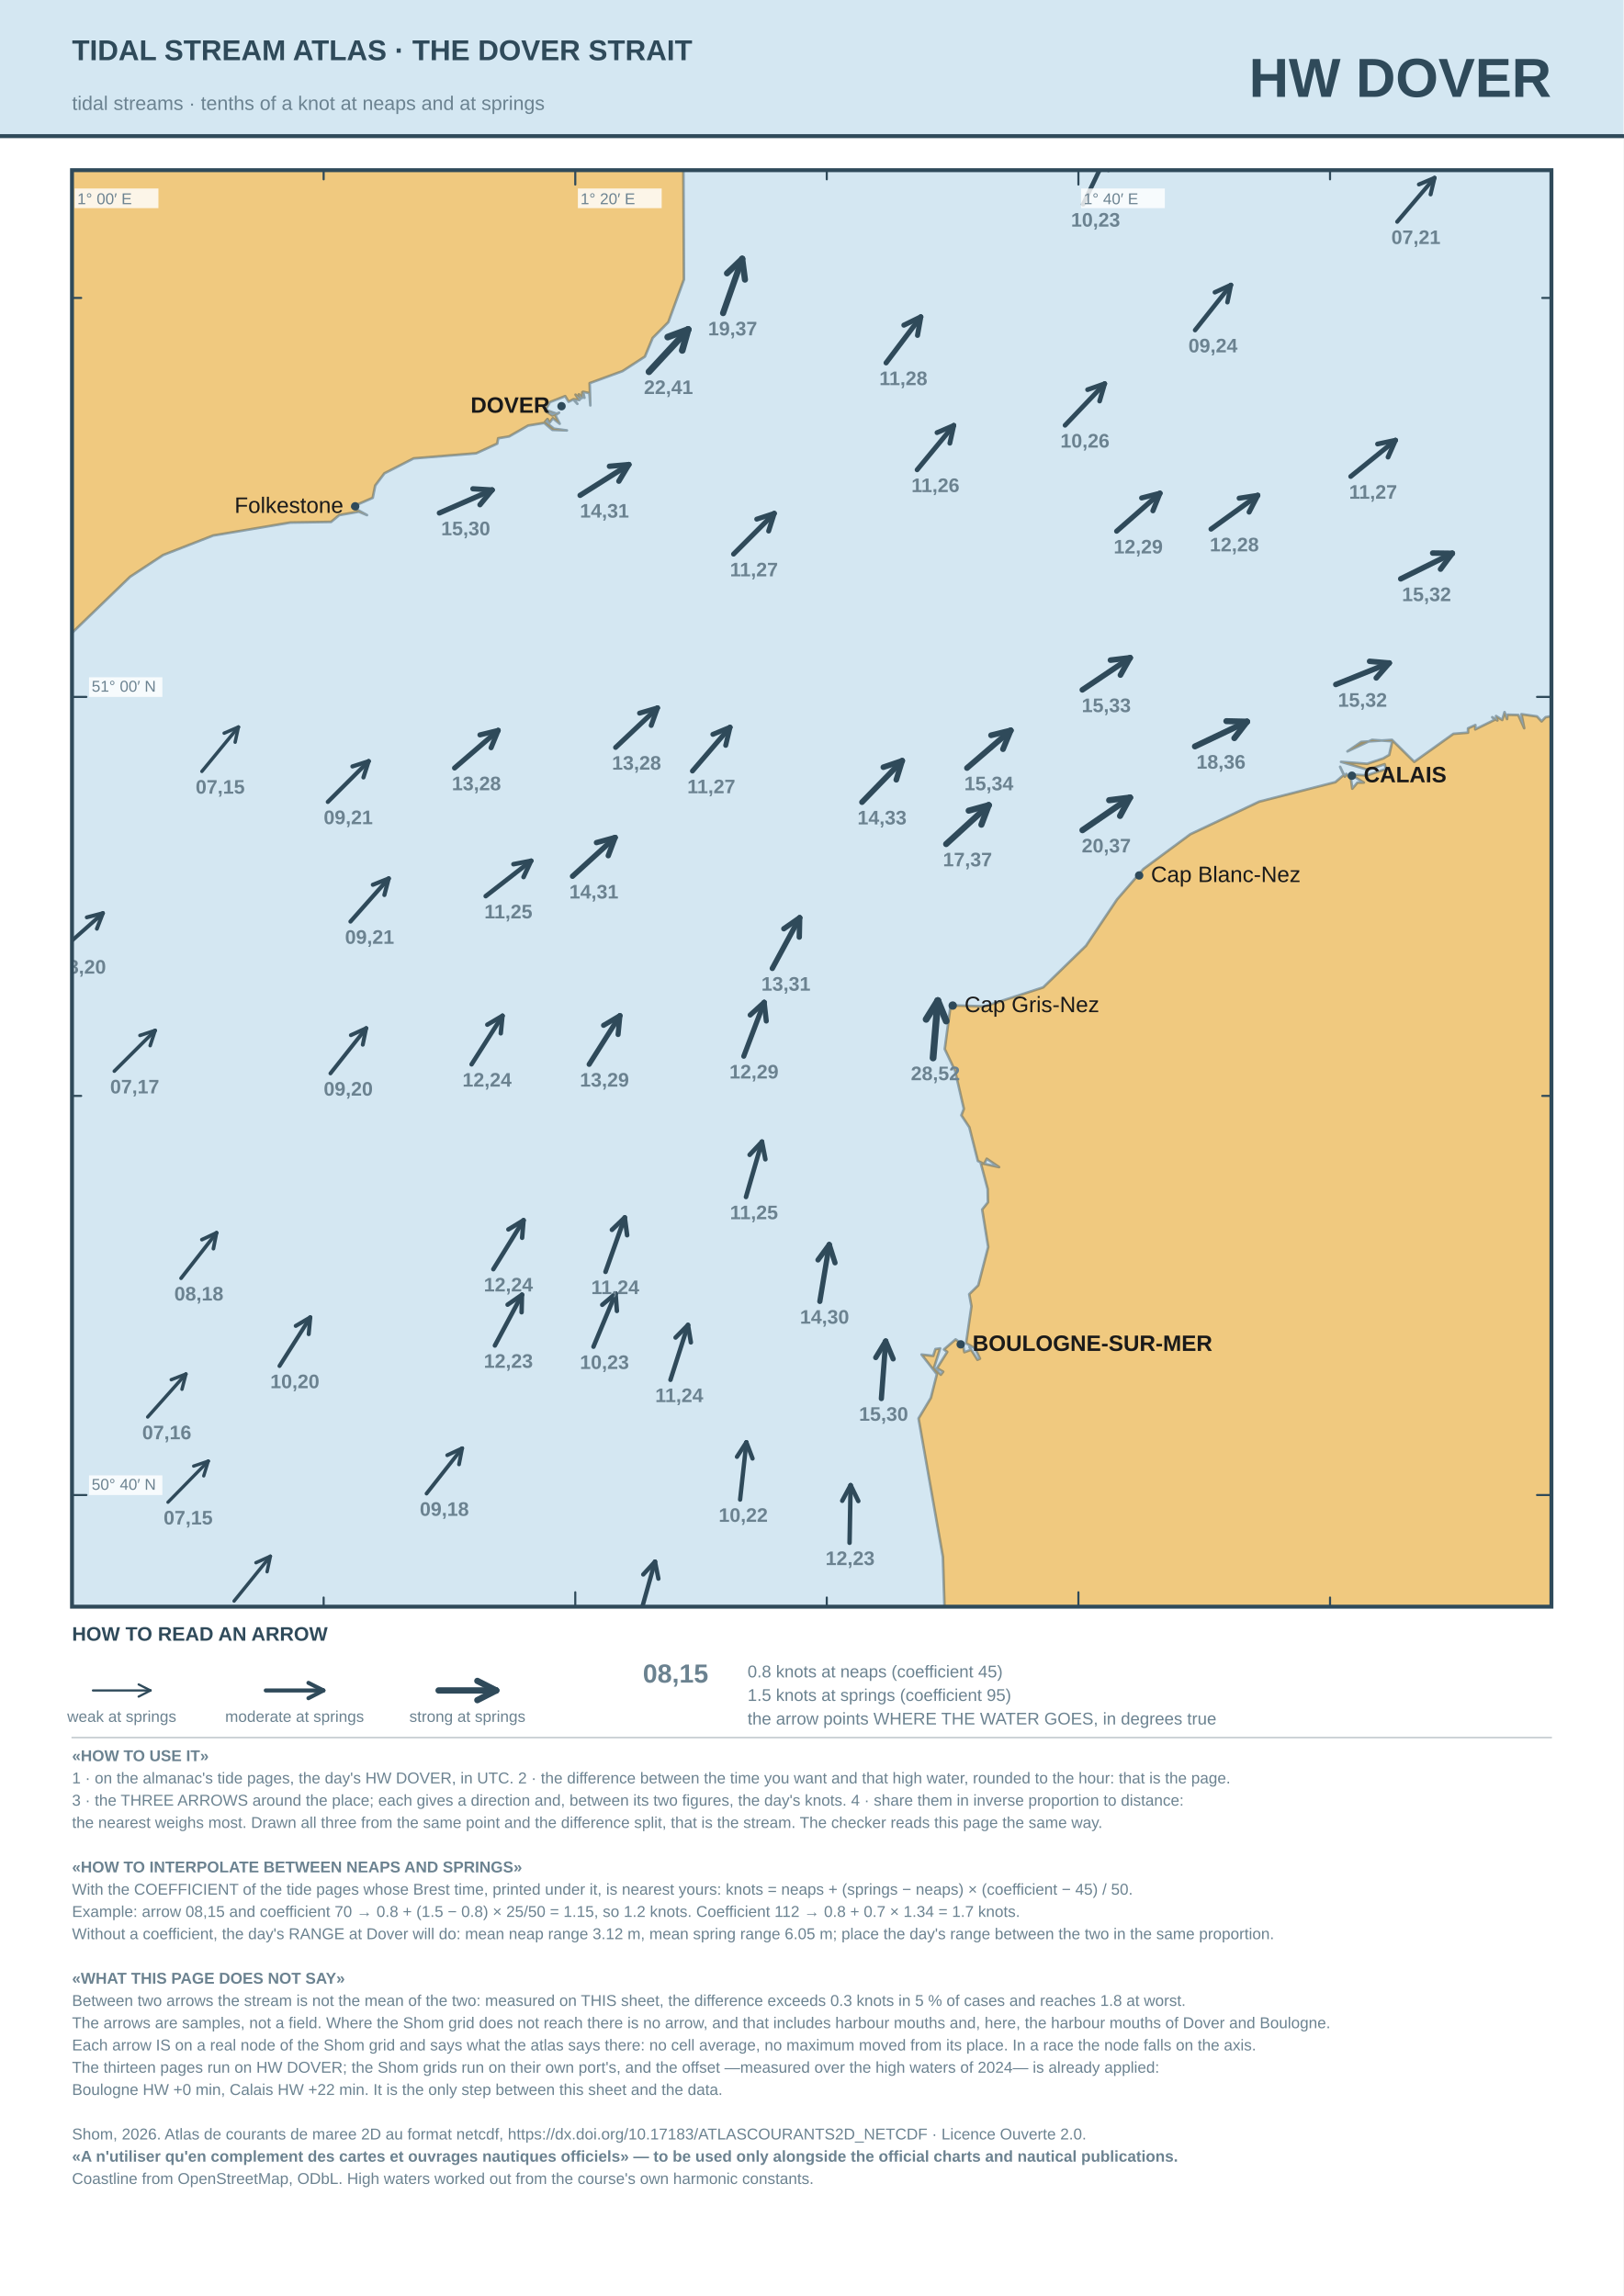
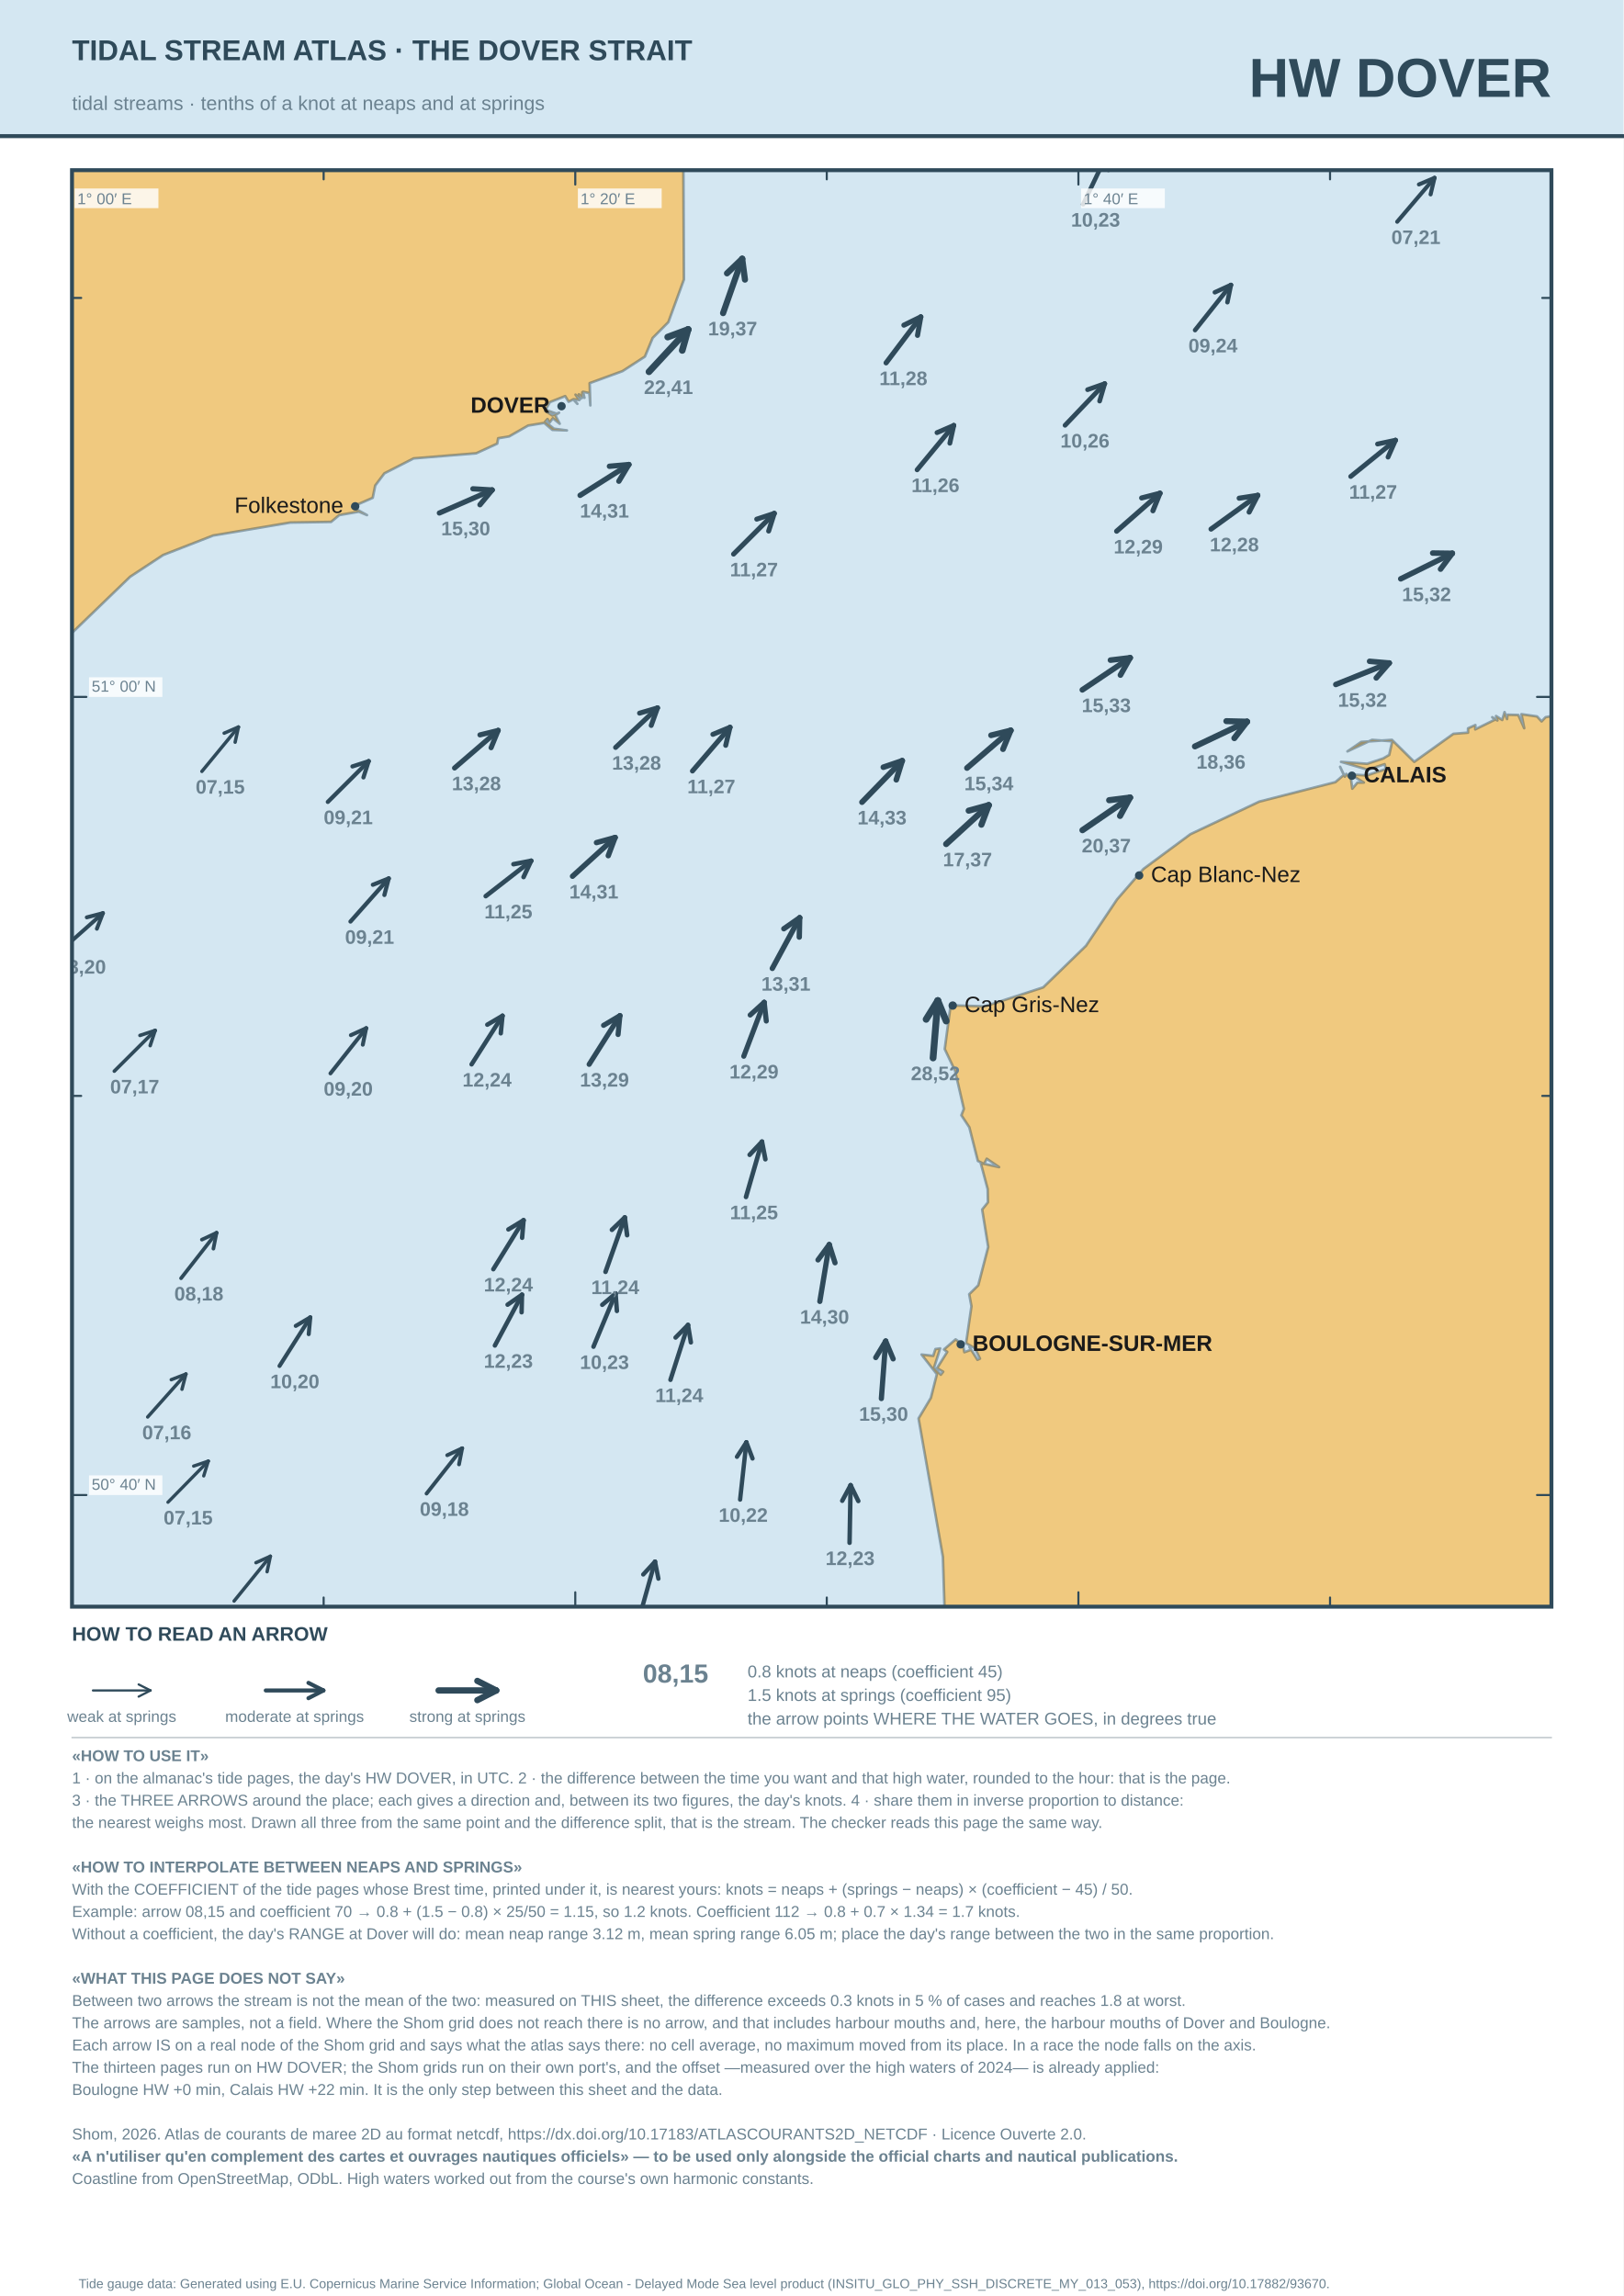
<svg xmlns="http://www.w3.org/2000/svg" width="1240" height="1754" viewBox="0 0 1240 1754">
  <rect x="0.0" y="0.0" width="1240.0" height="1754.0" fill="#FFFFFF" />
  <rect x="0.0" y="0.0" width="1240.0" height="104.0" fill="#D4E7F2" />
  <line x1="0.0" y1="104.0" x2="1240.0" y2="104.0" stroke="#2F4A5A" stroke-width="3.0" stroke-linecap="round" />
  <text x="55.0" y="46.0" font-family="Arial" font-size="22" fill="#2F4A5A" font-weight="bold">TIDAL STREAM ATLAS · THE DOVER STRAIT</text>
  <text x="55.0" y="84.0" font-family="Arial" font-size="15" fill="#6B8290">tidal streams · tenths of a knot at neaps and at springs</text>
  <text x="1185.0" y="74.0" font-family="Arial" font-size="42" fill="#2F4A5A" font-weight="bold" text-anchor="end">HW DOVER</text>
  <g transform="translate(0.0,75.0)">
    <clipPath id="marco">
      <rect x="55.0" y="55.0" width="1130.0" height="1097.4" />
    </clipPath>
    <g clip-path="url(#marco)">
      <rect x="55.0" y="55.0" width="1130.0" height="1097.4" fill="#D4E7F2" />
      <polygon points="522.0,55.0 522.4,138.5 510.5,171.1 498.5,183.2 492.6,197.4 475.5,208.5 450.4,217.7 450.9,234.7 450.2,225.3 445.3,224.3 446.4,228.9 444.8,224.6 444.7,228.9 442.2,226.2 443.5,229.6 439.6,226.5 442.5,230.6 438.0,230.0 441.0,233.5 437.9,230.1 434.3,231.9 431.7,227.6 420.0,232.2 416.7,238.1 424.7,240.9 416.3,238.8 421.9,242.4 427.0,240.3 424.1,242.2 427.5,248.7 422.3,244.5 419.7,247.9 418.2,245.1 416.4,247.1 423.1,252.5 433.0,253.8 421.9,253.4 415.7,248.1 403.4,250.1 388.9,258.4 380.5,259.8 379.8,263.9 363.7,271.3 315.9,275.2 293.6,286.6 286.6,295.9 284.7,305.3 268.9,312.2 280.3,318.5 274.1,315.9 259.1,318.5 252.9,323.7 221.7,324.2 162.8,334.1 124.6,349.0 99.4,365.6 55.0,408.5 55.0,55.0" fill="#F0C97F" />
      <polygon points="721.4,1152.4 720.2,1114.4 701.6,1008.6 711.0,992.9 715.6,974.8 703.9,959.8 712.8,960.8 714.5,955.6 718.1,955.1 713.4,969.9 718.6,975.2 720.4,972.9 715.7,970.2 723.5,957.8 721.0,955.9 729.9,948.2 735.5,952.2 736.6,958.0 741.6,956.2 740.5,954.1 746.6,963.8 748.5,962.9 744.8,955.1 737.9,951.1 742.0,922.9 740.3,913.7 747.2,906.9 754.8,877.6 750.2,849.0 754.6,843.5 754.4,833.4 749.1,813.5 763.1,816.6 753.7,810.2 751.7,814.2 746.9,811.9 740.4,786.2 734.3,777.0 736.2,772.1 729.5,743.1 721.6,726.4 726.1,693.0 752.2,693.8 796.8,679.3 829.5,647.5 853.2,612.1 873.4,588.8 909.2,562.3 961.8,537.4 1020.0,522.5 1026.4,517.0 1023.6,510.8 1027.2,518.3 1028.3,516.2 1031.9,520.2 1032.9,527.5 1036.8,522.9 1041.7,522.8 1031.5,516.6 1043.9,517.4 1058.6,512.5 1057.6,508.8 1044.7,513.0 1024.3,507.0 1044.2,508.5 1056.5,504.4 1061.1,501.7 1063.4,491.3 1048.0,490.2 1029.2,499.0 1039.7,491.8 1063.2,490.2 1080.2,507.0 1110.1,485.6 1121.3,484.7 1121.3,481.4 1126.9,478.9 1126.8,482.2 1141.8,474.8 1139.8,472.9 1143.7,475.4 1142.7,472.0 1147.4,475.0 1149.2,469.0 1151.1,474.3 1151.4,471.0 1159.7,471.2 1164.2,481.3 1162.1,470.6 1174.0,472.3 1177.5,476.1 1180.5,472.9 1185.0,472.1 1185.0,1152.4" fill="#F0C97F" />
      <polygon points="522.0,55.0 522.4,138.5 510.5,171.1 498.5,183.2 492.6,197.4 475.5,208.5 450.4,217.7 450.9,234.7 450.2,225.3 445.3,224.3 446.4,228.9 444.8,224.6 444.7,228.9 442.2,226.2 443.5,229.6 439.6,226.5 442.5,230.6 438.0,230.0 441.0,233.5 437.9,230.1 434.3,231.9 431.7,227.6 420.0,232.2 416.7,238.1 424.7,240.9 416.3,238.8 421.9,242.4 427.0,240.3 424.1,242.2 427.5,248.7 422.3,244.5 419.7,247.9 418.2,245.1 416.4,247.1 423.1,252.5 433.0,253.8 421.9,253.4 415.7,248.1 403.4,250.1 388.9,258.4 380.5,259.8 379.8,263.9 363.7,271.3 315.9,275.2 293.6,286.6 286.6,295.9 284.7,305.3 268.9,312.2 280.3,318.5 274.1,315.9 259.1,318.5 252.9,323.7 221.7,324.2 162.8,334.1 124.6,349.0 99.4,365.6 55.0,408.5 55.0,55.0" fill="none" stroke="#2F4A5A" stroke-opacity="0.44" stroke-width="2" stroke-linecap="round" stroke-linejoin="round" />
      <polygon points="721.4,1152.4 720.2,1114.4 701.6,1008.6 711.0,992.9 715.6,974.8 703.9,959.8 712.8,960.8 714.5,955.6 718.1,955.1 713.4,969.9 718.6,975.2 720.4,972.9 715.7,970.2 723.5,957.8 721.0,955.9 729.9,948.2 735.5,952.2 736.6,958.0 741.6,956.2 740.5,954.1 746.6,963.8 748.5,962.9 744.8,955.1 737.9,951.1 742.0,922.9 740.3,913.7 747.2,906.9 754.8,877.6 750.2,849.0 754.6,843.5 754.4,833.4 749.1,813.5 763.1,816.6 753.7,810.2 751.7,814.2 746.9,811.9 740.4,786.2 734.3,777.0 736.2,772.1 729.5,743.1 721.6,726.4 726.1,693.0 752.2,693.8 796.8,679.3 829.5,647.5 853.2,612.1 873.4,588.8 909.2,562.3 961.8,537.4 1020.0,522.5 1026.4,517.0 1023.6,510.8 1027.2,518.3 1028.3,516.2 1031.9,520.2 1032.9,527.5 1036.8,522.9 1041.7,522.8 1031.5,516.6 1043.9,517.4 1058.6,512.5 1057.6,508.8 1044.7,513.0 1024.3,507.0 1044.2,508.5 1056.5,504.4 1061.1,501.7 1063.4,491.3 1048.0,490.2 1029.2,499.0 1039.7,491.8 1063.2,490.2 1080.2,507.0 1110.1,485.6 1121.3,484.7 1121.3,481.4 1126.9,478.9 1126.8,482.2 1141.8,474.8 1139.8,472.9 1143.7,475.4 1142.7,472.0 1147.4,475.0 1149.2,469.0 1151.1,474.3 1151.4,471.0 1159.7,471.2 1164.2,481.3 1162.1,470.6 1174.0,472.3 1177.5,476.1 1180.5,472.9 1185.0,472.1 1185.0,1152.4" fill="none" stroke="#2F4A5A" stroke-opacity="0.44" stroke-width="2" stroke-linecap="round" stroke-linejoin="round" />
      <circle cx="428.9" cy="235.3" r="3.2" fill="#2F4A5A" />
      <text x="419.9" y="240.3" font-family="Arial" font-size="17" fill="#1A1A1A" font-weight="bold" text-anchor="end">DOVER</text>
      <circle cx="271.3" cy="311.8" r="3.2" fill="#2F4A5A" />
      <text x="262.3" y="316.8" font-family="Arial" font-size="17" fill="#1A1A1A" text-anchor="end">Folkestone</text>
      <circle cx="733.8" cy="952.0" r="3.2" fill="#2F4A5A" />
      <text x="742.8" y="957.0" font-family="Arial" font-size="17" fill="#1A1A1A" font-weight="bold" text-anchor="start">BOULOGNE-SUR-MER</text>
      <circle cx="1032.6" cy="517.6" r="3.2" fill="#2F4A5A" />
      <text x="1041.6" y="522.6" font-family="Arial" font-size="17" fill="#1A1A1A" font-weight="bold" text-anchor="start">CALAIS</text>
      <circle cx="727.7" cy="693.2" r="3.2" fill="#2F4A5A" />
      <text x="736.7" y="698.2" font-family="Arial" font-size="17" fill="#1A1A1A" text-anchor="start">Cap Gris-Nez</text>
      <circle cx="870.1" cy="593.8" r="3.2" fill="#2F4A5A" />
      <text x="879.1" y="598.8" font-family="Arial" font-size="17" fill="#1A1A1A" text-anchor="start">Cap Blanc-Nez</text>
      <line x1="128.3" y1="1072.6" x2="159.1" y2="1041.2" stroke="#2F4A5A" stroke-width="2.5" stroke-linecap="round" />
      <line x1="159.1" y1="1041.2" x2="147.9" y2="1045.0" stroke="#2F4A5A" stroke-width="2.5" stroke-linecap="round" />
      <line x1="159.1" y1="1041.2" x2="155.6" y2="1052.5" stroke="#2F4A5A" stroke-width="2.5" stroke-linecap="round" />
      <text x="143.7" y="1089.6" font-family="Arial" font-size="15" fill="#6B8290" font-weight="bold" text-anchor="middle">07,15</text>
      <line x1="178.8" y1="1148.1" x2="206.5" y2="1113.9" stroke="#2F4A5A" stroke-width="2.6" stroke-linecap="round" />
      <line x1="206.5" y1="1113.9" x2="195.5" y2="1118.8" stroke="#2F4A5A" stroke-width="2.6" stroke-linecap="round" />
      <line x1="206.5" y1="1113.9" x2="204.0" y2="1125.7" stroke="#2F4A5A" stroke-width="2.6" stroke-linecap="round" />
      <text x="192.6" y="1165.1" font-family="Arial" font-size="15" fill="#6B8290" font-weight="bold" text-anchor="middle">08,16</text>
      <line x1="325.8" y1="1066.0" x2="353.0" y2="1031.4" stroke="#2F4A5A" stroke-width="2.9" stroke-linecap="round" />
      <line x1="353.0" y1="1031.4" x2="341.6" y2="1036.7" stroke="#2F4A5A" stroke-width="2.9" stroke-linecap="round" />
      <line x1="353.0" y1="1031.4" x2="350.6" y2="1043.7" stroke="#2F4A5A" stroke-width="2.9" stroke-linecap="round" />
      <text x="339.4" y="1083.0" font-family="Arial" font-size="15" fill="#6B8290" font-weight="bold" text-anchor="middle">09,18</text>
      <line x1="488.4" y1="1160.4" x2="500.3" y2="1118.0" stroke="#2F4A5A" stroke-width="3.3" stroke-linecap="round" />
      <line x1="500.3" y1="1118.0" x2="491.3" y2="1127.8" stroke="#2F4A5A" stroke-width="3.3" stroke-linecap="round" />
      <line x1="500.3" y1="1118.0" x2="502.9" y2="1131.0" stroke="#2F4A5A" stroke-width="3.3" stroke-linecap="round" />
      <text x="494.3" y="1177.4" font-family="Arial" font-size="15" fill="#6B8290" font-weight="bold" text-anchor="middle">10,22</text>
      <line x1="565.3" y1="1070.6" x2="570.1" y2="1026.8" stroke="#2F4A5A" stroke-width="3.3" stroke-linecap="round" />
      <line x1="570.1" y1="1026.8" x2="562.9" y2="1037.9" stroke="#2F4A5A" stroke-width="3.3" stroke-linecap="round" />
      <line x1="570.1" y1="1026.8" x2="574.8" y2="1039.2" stroke="#2F4A5A" stroke-width="3.3" stroke-linecap="round" />
      <text x="567.7" y="1087.6" font-family="Arial" font-size="15" fill="#6B8290" font-weight="bold" text-anchor="middle">10,22</text>
      <line x1="648.9" y1="1103.6" x2="649.7" y2="1059.6" stroke="#2F4A5A" stroke-width="3.4" stroke-linecap="round" />
      <line x1="649.7" y1="1059.6" x2="643.3" y2="1071.5" stroke="#2F4A5A" stroke-width="3.4" stroke-linecap="round" />
      <line x1="649.7" y1="1059.6" x2="655.6" y2="1071.7" stroke="#2F4A5A" stroke-width="3.4" stroke-linecap="round" />
      <text x="649.3" y="1120.6" font-family="Arial" font-size="15" fill="#6B8290" font-weight="bold" text-anchor="middle">12,23</text>
      <line x1="112.8" y1="1007.5" x2="142.0" y2="974.7" stroke="#2F4A5A" stroke-width="2.6" stroke-linecap="round" />
      <line x1="142.0" y1="974.7" x2="130.8" y2="979.0" stroke="#2F4A5A" stroke-width="2.6" stroke-linecap="round" />
      <line x1="142.0" y1="974.7" x2="139.0" y2="986.3" stroke="#2F4A5A" stroke-width="2.6" stroke-linecap="round" />
      <text x="127.4" y="1024.5" font-family="Arial" font-size="15" fill="#6B8290" font-weight="bold" text-anchor="middle">07,16</text>
      <line x1="213.5" y1="968.5" x2="237.0" y2="931.4" stroke="#2F4A5A" stroke-width="3.1" stroke-linecap="round" />
      <line x1="237.0" y1="931.4" x2="225.9" y2="937.9" stroke="#2F4A5A" stroke-width="3.1" stroke-linecap="round" />
      <line x1="237.0" y1="931.4" x2="235.8" y2="944.2" stroke="#2F4A5A" stroke-width="3.1" stroke-linecap="round" />
      <text x="225.2" y="985.5" font-family="Arial" font-size="15" fill="#6B8290" font-weight="bold" text-anchor="middle">10,20</text>
      <line x1="378.0" y1="952.9" x2="398.7" y2="914.1" stroke="#2F4A5A" stroke-width="3.4" stroke-linecap="round" />
      <line x1="398.7" y1="914.1" x2="387.7" y2="921.7" stroke="#2F4A5A" stroke-width="3.4" stroke-linecap="round" />
      <line x1="398.7" y1="914.1" x2="398.4" y2="927.5" stroke="#2F4A5A" stroke-width="3.4" stroke-linecap="round" />
      <text x="388.3" y="969.9" font-family="Arial" font-size="15" fill="#6B8290" font-weight="bold" text-anchor="middle">12,23</text>
      <line x1="453.3" y1="953.8" x2="470.2" y2="913.2" stroke="#2F4A5A" stroke-width="3.4" stroke-linecap="round" />
      <line x1="470.2" y1="913.2" x2="460.0" y2="921.8" stroke="#2F4A5A" stroke-width="3.4" stroke-linecap="round" />
      <line x1="470.2" y1="913.2" x2="471.2" y2="926.5" stroke="#2F4A5A" stroke-width="3.4" stroke-linecap="round" />
      <text x="461.7" y="970.8" font-family="Arial" font-size="15" fill="#6B8290" font-weight="bold" text-anchor="middle">10,23</text>
      <line x1="512.1" y1="979.1" x2="525.5" y2="937.2" stroke="#2F4A5A" stroke-width="3.4" stroke-linecap="round" />
      <line x1="525.5" y1="937.2" x2="516.0" y2="946.8" stroke="#2F4A5A" stroke-width="3.4" stroke-linecap="round" />
      <line x1="525.5" y1="937.2" x2="527.7" y2="950.5" stroke="#2F4A5A" stroke-width="3.4" stroke-linecap="round" />
      <text x="518.8" y="996.1" font-family="Arial" font-size="15" fill="#6B8290" font-weight="bold" text-anchor="middle">11,24</text>
      <line x1="673.2" y1="993.4" x2="676.5" y2="949.5" stroke="#2F4A5A" stroke-width="4.0" stroke-linecap="round" />
      <line x1="676.5" y1="949.5" x2="668.9" y2="962.1" stroke="#2F4A5A" stroke-width="4.0" stroke-linecap="round" />
      <line x1="676.5" y1="949.5" x2="682.2" y2="963.1" stroke="#2F4A5A" stroke-width="4.0" stroke-linecap="round" />
      <text x="674.9" y="1010.4" font-family="Arial" font-size="15" fill="#6B8290" font-weight="bold" text-anchor="middle">15,30</text>
      <line x1="138.3" y1="901.5" x2="165.4" y2="866.8" stroke="#2F4A5A" stroke-width="2.8" stroke-linecap="round" />
      <line x1="165.4" y1="866.8" x2="154.2" y2="872.0" stroke="#2F4A5A" stroke-width="2.8" stroke-linecap="round" />
      <line x1="165.4" y1="866.8" x2="163.0" y2="878.9" stroke="#2F4A5A" stroke-width="2.8" stroke-linecap="round" />
      <text x="151.9" y="918.5" font-family="Arial" font-size="15" fill="#6B8290" font-weight="bold" text-anchor="middle">08,18</text>
      <line x1="376.8" y1="894.6" x2="399.9" y2="857.2" stroke="#2F4A5A" stroke-width="3.4" stroke-linecap="round" />
      <line x1="399.9" y1="857.2" x2="388.3" y2="864.2" stroke="#2F4A5A" stroke-width="3.4" stroke-linecap="round" />
      <line x1="399.9" y1="857.2" x2="398.8" y2="870.6" stroke="#2F4A5A" stroke-width="3.4" stroke-linecap="round" />
      <text x="388.3" y="911.6" font-family="Arial" font-size="15" fill="#6B8290" font-weight="bold" text-anchor="middle">12,24</text>
      <line x1="462.5" y1="896.6" x2="477.2" y2="855.1" stroke="#2F4A5A" stroke-width="3.5" stroke-linecap="round" />
      <line x1="477.2" y1="855.1" x2="467.4" y2="864.5" stroke="#2F4A5A" stroke-width="3.5" stroke-linecap="round" />
      <line x1="477.2" y1="855.1" x2="479.0" y2="868.6" stroke="#2F4A5A" stroke-width="3.5" stroke-linecap="round" />
      <text x="469.9" y="913.6" font-family="Arial" font-size="15" fill="#6B8290" font-weight="bold" text-anchor="middle">11,24</text>
      <line x1="569.8" y1="839.4" x2="582.0" y2="797.2" stroke="#2F4A5A" stroke-width="3.5" stroke-linecap="round" />
      <line x1="582.0" y1="797.2" x2="572.6" y2="807.2" stroke="#2F4A5A" stroke-width="3.5" stroke-linecap="round" />
      <line x1="582.0" y1="797.2" x2="584.6" y2="810.6" stroke="#2F4A5A" stroke-width="3.5" stroke-linecap="round" />
      <text x="575.9" y="856.4" font-family="Arial" font-size="15" fill="#6B8290" font-weight="bold" text-anchor="middle">11,25</text>
      <line x1="626.2" y1="919.2" x2="633.4" y2="875.8" stroke="#2F4A5A" stroke-width="4.0" stroke-linecap="round" />
      <line x1="633.4" y1="875.8" x2="624.8" y2="887.5" stroke="#2F4A5A" stroke-width="4.0" stroke-linecap="round" />
      <line x1="633.4" y1="875.8" x2="637.8" y2="889.7" stroke="#2F4A5A" stroke-width="4.0" stroke-linecap="round" />
      <text x="629.8" y="936.2" font-family="Arial" font-size="15" fill="#6B8290" font-weight="bold" text-anchor="middle">14,30</text>
      <line x1="87.3" y1="743.3" x2="118.5" y2="712.2" stroke="#2F4A5A" stroke-width="2.7" stroke-linecap="round" />
      <line x1="118.5" y1="712.2" x2="106.9" y2="716.0" stroke="#2F4A5A" stroke-width="2.7" stroke-linecap="round" />
      <line x1="118.5" y1="712.2" x2="114.7" y2="723.8" stroke="#2F4A5A" stroke-width="2.7" stroke-linecap="round" />
      <text x="102.9" y="760.3" font-family="Arial" font-size="15" fill="#6B8290" font-weight="bold" text-anchor="middle">07,17</text>
      <line x1="252.4" y1="745.0" x2="279.7" y2="710.5" stroke="#2F4A5A" stroke-width="3.0" stroke-linecap="round" />
      <line x1="279.7" y1="710.5" x2="268.0" y2="715.8" stroke="#2F4A5A" stroke-width="3.0" stroke-linecap="round" />
      <line x1="279.7" y1="710.5" x2="277.1" y2="723.1" stroke="#2F4A5A" stroke-width="3.0" stroke-linecap="round" />
      <text x="266.0" y="762.0" font-family="Arial" font-size="15" fill="#6B8290" font-weight="bold" text-anchor="middle">09,20</text>
      <line x1="360.2" y1="738.1" x2="383.8" y2="701.0" stroke="#2F4A5A" stroke-width="3.4" stroke-linecap="round" />
      <line x1="383.8" y1="701.0" x2="372.2" y2="707.8" stroke="#2F4A5A" stroke-width="3.4" stroke-linecap="round" />
      <line x1="383.8" y1="701.0" x2="382.5" y2="714.4" stroke="#2F4A5A" stroke-width="3.4" stroke-linecap="round" />
      <text x="372.0" y="755.1" font-family="Arial" font-size="15" fill="#6B8290" font-weight="bold" text-anchor="middle">12,24</text>
      <line x1="450.0" y1="738.1" x2="473.5" y2="700.9" stroke="#2F4A5A" stroke-width="3.9" stroke-linecap="round" />
      <line x1="473.5" y1="700.9" x2="461.0" y2="708.3" stroke="#2F4A5A" stroke-width="3.9" stroke-linecap="round" />
      <line x1="473.5" y1="700.9" x2="472.1" y2="715.3" stroke="#2F4A5A" stroke-width="3.9" stroke-linecap="round" />
      <text x="461.7" y="755.1" font-family="Arial" font-size="15" fill="#6B8290" font-weight="bold" text-anchor="middle">13,29</text>
      <line x1="568.1" y1="731.9" x2="583.7" y2="690.7" stroke="#2F4A5A" stroke-width="3.9" stroke-linecap="round" />
      <line x1="583.7" y1="690.7" x2="573.0" y2="700.4" stroke="#2F4A5A" stroke-width="3.9" stroke-linecap="round" />
      <line x1="583.7" y1="690.7" x2="585.3" y2="705.0" stroke="#2F4A5A" stroke-width="3.9" stroke-linecap="round" />
      <text x="575.9" y="748.9" font-family="Arial" font-size="15" fill="#6B8290" font-weight="bold" text-anchor="middle">12,29</text>
      <line x1="712.7" y1="733.2" x2="716.3" y2="689.4" stroke="#2F4A5A" stroke-width="5.2" stroke-linecap="round" />
      <line x1="716.3" y1="689.4" x2="707.4" y2="703.7" stroke="#2F4A5A" stroke-width="5.2" stroke-linecap="round" />
      <line x1="716.3" y1="689.4" x2="722.7" y2="705.0" stroke="#2F4A5A" stroke-width="5.2" stroke-linecap="round" />
      <text x="714.5" y="750.2" font-family="Arial" font-size="15" fill="#6B8290" font-weight="bold" text-anchor="middle">28,52</text>
      <line x1="45.7" y1="651.8" x2="78.6" y2="622.6" stroke="#2F4A5A" stroke-width="3.0" stroke-linecap="round" />
      <line x1="78.6" y1="622.6" x2="66.3" y2="625.8" stroke="#2F4A5A" stroke-width="3.0" stroke-linecap="round" />
      <line x1="78.6" y1="622.6" x2="74.0" y2="634.5" stroke="#2F4A5A" stroke-width="3.0" stroke-linecap="round" />
      <text x="62.2" y="668.8" font-family="Arial" font-size="15" fill="#6B8290" font-weight="bold" text-anchor="middle">08,20</text>
      <line x1="267.7" y1="629.0" x2="296.9" y2="596.1" stroke="#2F4A5A" stroke-width="3.2" stroke-linecap="round" />
      <line x1="296.9" y1="596.1" x2="284.8" y2="600.9" stroke="#2F4A5A" stroke-width="3.2" stroke-linecap="round" />
      <line x1="296.9" y1="596.1" x2="293.6" y2="608.7" stroke="#2F4A5A" stroke-width="3.2" stroke-linecap="round" />
      <text x="282.3" y="646.0" font-family="Arial" font-size="15" fill="#6B8290" font-weight="bold" text-anchor="middle">09,21</text>
      <line x1="371.0" y1="609.6" x2="405.7" y2="582.6" stroke="#2F4A5A" stroke-width="3.5" stroke-linecap="round" />
      <line x1="405.7" y1="582.6" x2="392.2" y2="585.2" stroke="#2F4A5A" stroke-width="3.5" stroke-linecap="round" />
      <line x1="405.7" y1="582.6" x2="399.9" y2="595.0" stroke="#2F4A5A" stroke-width="3.5" stroke-linecap="round" />
      <text x="388.3" y="626.6" font-family="Arial" font-size="15" fill="#6B8290" font-weight="bold" text-anchor="middle">11,25</text>
      <line x1="589.9" y1="664.8" x2="610.8" y2="626.1" stroke="#2F4A5A" stroke-width="4.1" stroke-linecap="round" />
      <line x1="610.8" y1="626.1" x2="598.7" y2="634.5" stroke="#2F4A5A" stroke-width="4.1" stroke-linecap="round" />
      <line x1="610.8" y1="626.1" x2="610.5" y2="640.9" stroke="#2F4A5A" stroke-width="4.1" stroke-linecap="round" />
      <text x="600.3" y="681.8" font-family="Arial" font-size="15" fill="#6B8290" font-weight="bold" text-anchor="middle">13,31</text>
      <line x1="250.4" y1="537.6" x2="281.6" y2="506.5" stroke="#2F4A5A" stroke-width="3.2" stroke-linecap="round" />
      <line x1="281.6" y1="506.5" x2="269.2" y2="510.5" stroke="#2F4A5A" stroke-width="3.2" stroke-linecap="round" />
      <line x1="281.6" y1="506.5" x2="277.6" y2="518.9" stroke="#2F4A5A" stroke-width="3.2" stroke-linecap="round" />
      <text x="266.0" y="554.6" font-family="Arial" font-size="15" fill="#6B8290" font-weight="bold" text-anchor="middle">09,21</text>
      <line x1="437.3" y1="594.4" x2="469.8" y2="564.8" stroke="#2F4A5A" stroke-width="4.1" stroke-linecap="round" />
      <line x1="469.8" y1="564.8" x2="455.6" y2="568.7" stroke="#2F4A5A" stroke-width="4.1" stroke-linecap="round" />
      <line x1="469.8" y1="564.8" x2="464.6" y2="578.7" stroke="#2F4A5A" stroke-width="4.1" stroke-linecap="round" />
      <text x="453.6" y="611.4" font-family="Arial" font-size="15" fill="#6B8290" font-weight="bold" text-anchor="middle">14,31</text>
      <line x1="658.4" y1="537.8" x2="689.1" y2="506.2" stroke="#2F4A5A" stroke-width="4.3" stroke-linecap="round" />
      <line x1="689.1" y1="506.2" x2="674.7" y2="511.1" stroke="#2F4A5A" stroke-width="4.3" stroke-linecap="round" />
      <line x1="689.1" y1="506.2" x2="684.6" y2="520.7" stroke="#2F4A5A" stroke-width="4.3" stroke-linecap="round" />
      <text x="673.7" y="554.8" font-family="Arial" font-size="15" fill="#6B8290" font-weight="bold" text-anchor="middle">14,33</text>
      <line x1="722.7" y1="569.8" x2="755.2" y2="540.1" stroke="#2F4A5A" stroke-width="4.7" stroke-linecap="round" />
      <line x1="755.2" y1="540.1" x2="739.9" y2="544.3" stroke="#2F4A5A" stroke-width="4.7" stroke-linecap="round" />
      <line x1="755.2" y1="540.1" x2="749.6" y2="555.0" stroke="#2F4A5A" stroke-width="4.7" stroke-linecap="round" />
      <text x="739.0" y="586.8" font-family="Arial" font-size="15" fill="#6B8290" font-weight="bold" text-anchor="middle">17,37</text>
      <line x1="826.8" y1="559.2" x2="863.1" y2="534.3" stroke="#2F4A5A" stroke-width="4.7" stroke-linecap="round" />
      <line x1="863.1" y1="534.3" x2="847.2" y2="536.3" stroke="#2F4A5A" stroke-width="4.7" stroke-linecap="round" />
      <line x1="863.1" y1="534.3" x2="855.5" y2="548.3" stroke="#2F4A5A" stroke-width="4.7" stroke-linecap="round" />
      <text x="845.0" y="576.2" font-family="Arial" font-size="15" fill="#6B8290" font-weight="bold" text-anchor="middle">20,37</text>
      <line x1="154.2" y1="514.3" x2="182.1" y2="480.4" stroke="#2F4A5A" stroke-width="2.6" stroke-linecap="round" />
      <line x1="182.1" y1="480.4" x2="171.2" y2="485.1" stroke="#2F4A5A" stroke-width="2.6" stroke-linecap="round" />
      <line x1="182.1" y1="480.4" x2="179.6" y2="492.0" stroke="#2F4A5A" stroke-width="2.6" stroke-linecap="round" />
      <text x="168.2" y="531.3" font-family="Arial" font-size="15" fill="#6B8290" font-weight="bold" text-anchor="middle">07,15</text>
      <line x1="347.2" y1="511.7" x2="380.5" y2="483.0" stroke="#2F4A5A" stroke-width="3.9" stroke-linecap="round" />
      <line x1="380.5" y1="483.0" x2="366.6" y2="486.4" stroke="#2F4A5A" stroke-width="3.9" stroke-linecap="round" />
      <line x1="380.5" y1="483.0" x2="375.1" y2="496.2" stroke="#2F4A5A" stroke-width="3.9" stroke-linecap="round" />
      <text x="363.9" y="528.7" font-family="Arial" font-size="15" fill="#6B8290" font-weight="bold" text-anchor="middle">13,28</text>
      <line x1="470.2" y1="496.0" x2="502.2" y2="465.8" stroke="#2F4A5A" stroke-width="3.8" stroke-linecap="round" />
      <line x1="502.2" y1="465.8" x2="488.5" y2="469.8" stroke="#2F4A5A" stroke-width="3.8" stroke-linecap="round" />
      <line x1="502.2" y1="465.8" x2="497.4" y2="479.2" stroke="#2F4A5A" stroke-width="3.8" stroke-linecap="round" />
      <text x="486.2" y="513.0" font-family="Arial" font-size="15" fill="#6B8290" font-weight="bold" text-anchor="middle">13,28</text>
      <line x1="528.9" y1="514.0" x2="557.6" y2="480.6" stroke="#2F4A5A" stroke-width="3.8" stroke-linecap="round" />
      <line x1="557.6" y1="480.6" x2="544.5" y2="486.0" stroke="#2F4A5A" stroke-width="3.8" stroke-linecap="round" />
      <line x1="557.6" y1="480.6" x2="554.3" y2="494.4" stroke="#2F4A5A" stroke-width="3.8" stroke-linecap="round" />
      <text x="543.3" y="531.0" font-family="Arial" font-size="15" fill="#6B8290" font-weight="bold" text-anchor="middle">11,27</text>
      <line x1="738.6" y1="511.7" x2="772.0" y2="483.0" stroke="#2F4A5A" stroke-width="4.4" stroke-linecap="round" />
      <line x1="772.0" y1="483.0" x2="757.0" y2="486.7" stroke="#2F4A5A" stroke-width="4.4" stroke-linecap="round" />
      <line x1="772.0" y1="483.0" x2="766.1" y2="497.3" stroke="#2F4A5A" stroke-width="4.4" stroke-linecap="round" />
      <text x="755.3" y="528.7" font-family="Arial" font-size="15" fill="#6B8290" font-weight="bold" text-anchor="middle">15,34</text>
      <line x1="826.7" y1="452.0" x2="863.2" y2="427.5" stroke="#2F4A5A" stroke-width="4.3" stroke-linecap="round" />
      <line x1="863.2" y1="427.5" x2="848.2" y2="429.3" stroke="#2F4A5A" stroke-width="4.3" stroke-linecap="round" />
      <line x1="863.2" y1="427.5" x2="855.8" y2="440.7" stroke="#2F4A5A" stroke-width="4.3" stroke-linecap="round" />
      <text x="845.0" y="469.0" font-family="Arial" font-size="15" fill="#6B8290" font-weight="bold" text-anchor="middle">15,33</text>
      <line x1="912.7" y1="495.2" x2="952.5" y2="476.3" stroke="#2F4A5A" stroke-width="4.6" stroke-linecap="round" />
      <line x1="952.5" y1="476.3" x2="936.7" y2="475.9" stroke="#2F4A5A" stroke-width="4.6" stroke-linecap="round" />
      <line x1="952.5" y1="476.3" x2="942.8" y2="488.9" stroke="#2F4A5A" stroke-width="4.6" stroke-linecap="round" />
      <text x="932.6" y="512.2" font-family="Arial" font-size="15" fill="#6B8290" font-weight="bold" text-anchor="middle">18,36</text>
      <line x1="1020.3" y1="447.9" x2="1061.1" y2="431.5" stroke="#2F4A5A" stroke-width="4.2" stroke-linecap="round" />
      <line x1="1061.1" y1="431.5" x2="1046.1" y2="430.2" stroke="#2F4A5A" stroke-width="4.2" stroke-linecap="round" />
      <line x1="1061.1" y1="431.5" x2="1051.2" y2="442.9" stroke="#2F4A5A" stroke-width="4.2" stroke-linecap="round" />
      <text x="1040.7" y="464.9" font-family="Arial" font-size="15" fill="#6B8290" font-weight="bold" text-anchor="middle">15,32</text>
      <line x1="335.6" y1="316.9" x2="375.9" y2="299.3" stroke="#2F4A5A" stroke-width="4.0" stroke-linecap="round" />
      <line x1="375.9" y1="299.3" x2="361.2" y2="298.4" stroke="#2F4A5A" stroke-width="4.0" stroke-linecap="round" />
      <line x1="375.9" y1="299.3" x2="366.6" y2="310.6" stroke="#2F4A5A" stroke-width="4.0" stroke-linecap="round" />
      <text x="355.7" y="333.9" font-family="Arial" font-size="15" fill="#6B8290" font-weight="bold" text-anchor="middle">15,30</text>
      <line x1="443.1" y1="303.4" x2="480.3" y2="279.9" stroke="#2F4A5A" stroke-width="4.1" stroke-linecap="round" />
      <line x1="480.3" y1="279.9" x2="465.5" y2="281.2" stroke="#2F4A5A" stroke-width="4.1" stroke-linecap="round" />
      <line x1="480.3" y1="279.9" x2="472.7" y2="292.6" stroke="#2F4A5A" stroke-width="4.1" stroke-linecap="round" />
      <text x="461.7" y="320.4" font-family="Arial" font-size="15" fill="#6B8290" font-weight="bold" text-anchor="middle">14,31</text>
      <line x1="560.3" y1="348.3" x2="591.4" y2="317.2" stroke="#2F4A5A" stroke-width="3.8" stroke-linecap="round" />
      <line x1="591.4" y1="317.2" x2="578.0" y2="321.6" stroke="#2F4A5A" stroke-width="3.8" stroke-linecap="round" />
      <line x1="591.4" y1="317.2" x2="587.1" y2="330.7" stroke="#2F4A5A" stroke-width="3.8" stroke-linecap="round" />
      <text x="575.9" y="365.3" font-family="Arial" font-size="15" fill="#6B8290" font-weight="bold" text-anchor="middle">11,27</text>
      <line x1="700.5" y1="283.9" x2="728.5" y2="250.0" stroke="#2F4A5A" stroke-width="3.7" stroke-linecap="round" />
      <line x1="728.5" y1="250.0" x2="715.7" y2="255.5" stroke="#2F4A5A" stroke-width="3.7" stroke-linecap="round" />
      <line x1="728.5" y1="250.0" x2="725.5" y2="263.6" stroke="#2F4A5A" stroke-width="3.7" stroke-linecap="round" />
      <text x="714.5" y="300.9" font-family="Arial" font-size="15" fill="#6B8290" font-weight="bold" text-anchor="middle">11,26</text>
      <line x1="852.9" y1="330.8" x2="886.0" y2="301.8" stroke="#2F4A5A" stroke-width="3.9" stroke-linecap="round" />
      <line x1="886.0" y1="301.8" x2="872.0" y2="305.4" stroke="#2F4A5A" stroke-width="3.9" stroke-linecap="round" />
      <line x1="886.0" y1="301.8" x2="880.6" y2="315.2" stroke="#2F4A5A" stroke-width="3.9" stroke-linecap="round" />
      <text x="869.4" y="347.8" font-family="Arial" font-size="15" fill="#6B8290" font-weight="bold" text-anchor="middle">12,29</text>
      <line x1="925.0" y1="329.2" x2="960.7" y2="303.4" stroke="#2F4A5A" stroke-width="3.9" stroke-linecap="round" />
      <line x1="960.7" y1="303.4" x2="946.5" y2="305.6" stroke="#2F4A5A" stroke-width="3.9" stroke-linecap="round" />
      <line x1="960.7" y1="303.4" x2="954.1" y2="316.2" stroke="#2F4A5A" stroke-width="3.9" stroke-linecap="round" />
      <text x="942.8" y="346.2" font-family="Arial" font-size="15" fill="#6B8290" font-weight="bold" text-anchor="middle">12,28</text>
      <line x1="1069.9" y1="367.2" x2="1109.3" y2="347.7" stroke="#2F4A5A" stroke-width="4.2" stroke-linecap="round" />
      <line x1="1109.3" y1="347.7" x2="1094.3" y2="347.5" stroke="#2F4A5A" stroke-width="4.2" stroke-linecap="round" />
      <line x1="1109.3" y1="347.7" x2="1100.3" y2="359.8" stroke="#2F4A5A" stroke-width="4.2" stroke-linecap="round" />
      <text x="1089.6" y="384.2" font-family="Arial" font-size="15" fill="#6B8290" font-weight="bold" text-anchor="middle">15,32</text>
      <line x1="495.7" y1="209.0" x2="525.6" y2="176.7" stroke="#2F4A5A" stroke-width="5.1" stroke-linecap="round" />
      <line x1="525.6" y1="176.7" x2="510.0" y2="182.5" stroke="#2F4A5A" stroke-width="5.1" stroke-linecap="round" />
      <line x1="525.6" y1="176.7" x2="521.1" y2="192.7" stroke="#2F4A5A" stroke-width="5.1" stroke-linecap="round" />
      <text x="510.6" y="226.0" font-family="Arial" font-size="15" fill="#6B8290" font-weight="bold" text-anchor="middle">22,41</text>
      <line x1="676.8" y1="202.2" x2="703.3" y2="167.1" stroke="#2F4A5A" stroke-width="3.9" stroke-linecap="round" />
      <line x1="703.3" y1="167.1" x2="690.4" y2="173.4" stroke="#2F4A5A" stroke-width="3.9" stroke-linecap="round" />
      <line x1="703.3" y1="167.1" x2="700.8" y2="181.2" stroke="#2F4A5A" stroke-width="3.9" stroke-linecap="round" />
      <text x="690.0" y="219.2" font-family="Arial" font-size="15" fill="#6B8290" font-weight="bold" text-anchor="middle">11,28</text>
      <line x1="813.5" y1="249.9" x2="843.8" y2="218.1" stroke="#2F4A5A" stroke-width="3.6" stroke-linecap="round" />
      <line x1="843.8" y1="218.1" x2="830.7" y2="222.7" stroke="#2F4A5A" stroke-width="3.6" stroke-linecap="round" />
      <line x1="843.8" y1="218.1" x2="839.9" y2="231.4" stroke="#2F4A5A" stroke-width="3.6" stroke-linecap="round" />
      <text x="828.7" y="266.9" font-family="Arial" font-size="15" fill="#6B8290" font-weight="bold" text-anchor="middle">10,26</text>
      <line x1="912.8" y1="177.2" x2="940.2" y2="142.7" stroke="#2F4A5A" stroke-width="3.4" stroke-linecap="round" />
      <line x1="940.2" y1="142.7" x2="927.9" y2="148.3" stroke="#2F4A5A" stroke-width="3.4" stroke-linecap="round" />
      <line x1="940.2" y1="142.7" x2="937.5" y2="155.9" stroke="#2F4A5A" stroke-width="3.4" stroke-linecap="round" />
      <text x="926.5" y="194.2" font-family="Arial" font-size="15" fill="#6B8290" font-weight="bold" text-anchor="middle">09,24</text>
      <line x1="1031.7" y1="289.0" x2="1065.9" y2="261.3" stroke="#2F4A5A" stroke-width="3.7" stroke-linecap="round" />
      <line x1="1065.9" y1="261.3" x2="1052.2" y2="264.2" stroke="#2F4A5A" stroke-width="3.7" stroke-linecap="round" />
      <line x1="1065.9" y1="261.3" x2="1060.2" y2="274.2" stroke="#2F4A5A" stroke-width="3.7" stroke-linecap="round" />
      <text x="1048.8" y="306.0" font-family="Arial" font-size="15" fill="#6B8290" font-weight="bold" text-anchor="middle">11,27</text>
      <line x1="552.3" y1="164.2" x2="566.9" y2="122.7" stroke="#2F4A5A" stroke-width="4.7" stroke-linecap="round" />
      <line x1="566.9" y1="122.7" x2="555.3" y2="133.8" stroke="#2F4A5A" stroke-width="4.7" stroke-linecap="round" />
      <line x1="566.9" y1="122.7" x2="569.0" y2="138.6" stroke="#2F4A5A" stroke-width="4.7" stroke-linecap="round" />
      <text x="559.6" y="181.2" font-family="Arial" font-size="15" fill="#6B8290" font-weight="bold" text-anchor="middle">19,37</text>
      <line x1="827.3" y1="81.1" x2="846.3" y2="41.3" stroke="#2F4A5A" stroke-width="3.4" stroke-linecap="round" />
      <line x1="846.3" y1="41.3" x2="835.6" y2="49.5" stroke="#2F4A5A" stroke-width="3.4" stroke-linecap="round" />
      <line x1="846.3" y1="41.3" x2="846.6" y2="54.8" stroke="#2F4A5A" stroke-width="3.4" stroke-linecap="round" />
      <text x="836.8" y="98.1" font-family="Arial" font-size="15" fill="#6B8290" font-weight="bold" text-anchor="middle">10,23</text>
      <line x1="1067.2" y1="94.4" x2="1095.7" y2="60.9" stroke="#2F4A5A" stroke-width="3.1" stroke-linecap="round" />
      <line x1="1095.7" y1="60.9" x2="1083.8" y2="65.9" stroke="#2F4A5A" stroke-width="3.1" stroke-linecap="round" />
      <line x1="1095.7" y1="60.9" x2="1092.7" y2="73.5" stroke="#2F4A5A" stroke-width="3.1" stroke-linecap="round" />
      <text x="1081.5" y="111.4" font-family="Arial" font-size="15" fill="#6B8290" font-weight="bold" text-anchor="middle">07,21</text>
    </g>
    <rect x="55.0" y="55.0" width="1130.0" height="1097.4" fill="none" stroke="#2F4A5A" stroke-width="3" />
    <line x1="55.0" y1="1067.1" x2="66.0" y2="1067.1" stroke="#2F4A5A" stroke-width="1.6" stroke-linecap="round" />
    <line x1="1174.0" y1="1067.1" x2="1185.0" y2="1067.1" stroke="#2F4A5A" stroke-width="1.6" stroke-linecap="round" />
    <rect x="68.0" y="1052.1" width="56.0" height="15.0" fill="#FFFFFF" opacity="0.82" />
    <text x="70.0" y="1063.1" font-family="Arial" font-size="12" fill="#6B8290">50° 40′ N</text>
    <line x1="55.0" y1="762.2" x2="62.0" y2="762.2" stroke="#2F4A5A" stroke-width="1.6" stroke-linecap="round" />
    <line x1="1178.0" y1="762.2" x2="1185.0" y2="762.2" stroke="#2F4A5A" stroke-width="1.6" stroke-linecap="round" />
    <line x1="55.0" y1="457.4" x2="66.0" y2="457.4" stroke="#2F4A5A" stroke-width="1.6" stroke-linecap="round" />
    <line x1="1174.0" y1="457.4" x2="1185.0" y2="457.4" stroke="#2F4A5A" stroke-width="1.6" stroke-linecap="round" />
    <rect x="68.0" y="442.4" width="56.0" height="15.0" fill="#FFFFFF" opacity="0.82" />
    <text x="70.0" y="453.4" font-family="Arial" font-size="12" fill="#6B8290">51° 00′ N</text>
    <line x1="55.0" y1="152.6" x2="62.0" y2="152.6" stroke="#2F4A5A" stroke-width="1.6" stroke-linecap="round" />
    <line x1="1178.0" y1="152.6" x2="1185.0" y2="152.6" stroke="#2F4A5A" stroke-width="1.6" stroke-linecap="round" />
    <line x1="55.0" y1="55.0" x2="55.0" y2="66.0" stroke="#2F4A5A" stroke-width="1.6" stroke-linecap="round" />
    <line x1="55.0" y1="1141.4" x2="55.0" y2="1152.4" stroke="#2F4A5A" stroke-width="1.6" stroke-linecap="round" />
    <rect x="57.0" y="69.0" width="64.0" height="15.0" fill="#FFFFFF" opacity="0.82" />
    <text x="59.0" y="81.0" font-family="Arial" font-size="12" fill="#6B8290">1° 00′ E</text>
    <line x1="247.2" y1="55.0" x2="247.2" y2="62.0" stroke="#2F4A5A" stroke-width="1.6" stroke-linecap="round" />
    <line x1="247.2" y1="1145.4" x2="247.2" y2="1152.4" stroke="#2F4A5A" stroke-width="1.6" stroke-linecap="round" />
    <line x1="439.4" y1="55.0" x2="439.4" y2="66.0" stroke="#2F4A5A" stroke-width="1.6" stroke-linecap="round" />
    <line x1="439.4" y1="1141.4" x2="439.4" y2="1152.4" stroke="#2F4A5A" stroke-width="1.6" stroke-linecap="round" />
    <rect x="441.4" y="69.0" width="64.0" height="15.0" fill="#FFFFFF" opacity="0.82" />
    <text x="443.4" y="81.0" font-family="Arial" font-size="12" fill="#6B8290">1° 20′ E</text>
    <line x1="631.5" y1="55.0" x2="631.5" y2="62.0" stroke="#2F4A5A" stroke-width="1.6" stroke-linecap="round" />
    <line x1="631.5" y1="1145.4" x2="631.5" y2="1152.4" stroke="#2F4A5A" stroke-width="1.6" stroke-linecap="round" />
    <line x1="823.7" y1="55.0" x2="823.7" y2="66.0" stroke="#2F4A5A" stroke-width="1.6" stroke-linecap="round" />
    <line x1="823.7" y1="1141.4" x2="823.7" y2="1152.4" stroke="#2F4A5A" stroke-width="1.6" stroke-linecap="round" />
    <rect x="825.7" y="69.0" width="64.0" height="15.0" fill="#FFFFFF" opacity="0.82" />
    <text x="827.7" y="81.0" font-family="Arial" font-size="12" fill="#6B8290">1° 40′ E</text>
    <line x1="1015.9" y1="55.0" x2="1015.9" y2="62.0" stroke="#2F4A5A" stroke-width="1.6" stroke-linecap="round" />
    <line x1="1015.9" y1="1145.4" x2="1015.9" y2="1152.4" stroke="#2F4A5A" stroke-width="1.6" stroke-linecap="round" />
  </g>
  <text x="55.0" y="1253.4" font-family="Arial" font-size="15" fill="#2F4A5A" font-weight="bold">HOW TO READ AN ARROW</text>
  <line x1="71.0" y1="1291.4" x2="115.0" y2="1291.4" stroke="#2F4A5A" stroke-width="1.7" stroke-linecap="round" />
  <line x1="115.0" y1="1291.4" x2="105.9" y2="1286.8" stroke="#2F4A5A" stroke-width="1.7" stroke-linecap="round" />
  <line x1="115.0" y1="1291.4" x2="105.9" y2="1296.1" stroke="#2F4A5A" stroke-width="1.7" stroke-linecap="round" />
  <text x="93.0" y="1315.4" font-family="Arial" font-size="12" fill="#6B8290" text-anchor="middle">weak at springs</text>
  <line x1="203.0" y1="1291.4" x2="247.0" y2="1291.4" stroke="#2F4A5A" stroke-width="3.1" stroke-linecap="round" />
  <line x1="247.0" y1="1291.4" x2="235.6" y2="1285.6" stroke="#2F4A5A" stroke-width="3.1" stroke-linecap="round" />
  <line x1="247.0" y1="1291.4" x2="235.6" y2="1297.3" stroke="#2F4A5A" stroke-width="3.1" stroke-linecap="round" />
  <text x="225.0" y="1315.4" font-family="Arial" font-size="12" fill="#6B8290" text-anchor="middle">moderate at springs</text>
  <line x1="335.0" y1="1291.4" x2="379.0" y2="1291.4" stroke="#2F4A5A" stroke-width="4.8" stroke-linecap="round" />
  <line x1="379.0" y1="1291.4" x2="364.6" y2="1284.1" stroke="#2F4A5A" stroke-width="4.8" stroke-linecap="round" />
  <line x1="379.0" y1="1291.4" x2="364.6" y2="1298.8" stroke="#2F4A5A" stroke-width="4.8" stroke-linecap="round" />
  <text x="357.0" y="1315.4" font-family="Arial" font-size="12" fill="#6B8290" text-anchor="middle">strong at springs</text>
  <text x="491.0" y="1285.4" font-family="Arial" font-size="20" fill="#6B8290" font-weight="bold">08,15</text>
  <text x="571.0" y="1281.4" font-family="Arial" font-size="13" fill="#6B8290">0.8 knots at neaps (coefficient 45)</text>
  <text x="571.0" y="1299.4" font-family="Arial" font-size="13" fill="#6B8290">1.5 knots at springs (coefficient 95)</text>
  <text x="571.0" y="1317.4" font-family="Arial" font-size="13" fill="#6B8290">the arrow points WHERE THE WATER GOES, in degrees true</text>
  <line x1="55.0" y1="1327.4" x2="1185.0" y2="1327.4" stroke="#2F4A5A" stroke-width="1.0" opacity="0.35" stroke-linecap="round" />
  <text x="55.0" y="1345.4" font-family="Arial" font-size="12" fill="#6B8290" font-weight="bold">«HOW TO USE IT»</text>
  <text x="55.0" y="1362.4" font-family="Arial" font-size="12" fill="#6B8290">1 · on the almanac's tide pages, the day's HW DOVER, in UTC. 2 · the difference between the time you want and that high water, rounded to the hour: that is the page.</text>
  <text x="55.0" y="1379.4" font-family="Arial" font-size="12" fill="#6B8290">3 · the THREE ARROWS around the place; each gives a direction and, between its two figures, the day's knots. 4 · share them in inverse proportion to distance:</text>
  <text x="55.0" y="1396.4" font-family="Arial" font-size="12" fill="#6B8290">   the nearest weighs most. Drawn all three from the same point and the difference split, that is the stream. The checker reads this page the same way.</text>
  <text x="55.0" y="1413.4" font-family="Arial" font-size="12" fill="#6B8290" />
  <text x="55.0" y="1430.4" font-family="Arial" font-size="12" fill="#6B8290" font-weight="bold">«HOW TO INTERPOLATE BETWEEN NEAPS AND SPRINGS»</text>
  <text x="55.0" y="1447.4" font-family="Arial" font-size="12" fill="#6B8290">With the COEFFICIENT of the tide pages whose Brest time, printed under it, is nearest yours:   knots = neaps + (springs − neaps) × (coefficient − 45) / 50.</text>
  <text x="55.0" y="1464.4" font-family="Arial" font-size="12" fill="#6B8290">Example: arrow 08,15 and coefficient 70  →  0.8 + (1.5 − 0.8) × 25/50 = 1.15, so 1.2 knots. Coefficient 112  →  0.8 + 0.7 × 1.34 = 1.7 knots.</text>
  <text x="55.0" y="1481.4" font-family="Arial" font-size="12" fill="#6B8290">Without a coefficient, the day's RANGE at Dover will do: mean neap range 3.12 m, mean spring range 6.05 m; place the day's range between the two in the same proportion.</text>
  <text x="55.0" y="1498.4" font-family="Arial" font-size="12" fill="#6B8290" />
  <text x="55.0" y="1515.4" font-family="Arial" font-size="12" fill="#6B8290" font-weight="bold">«WHAT THIS PAGE DOES NOT SAY»</text>
  <text x="55.0" y="1532.4" font-family="Arial" font-size="12" fill="#6B8290">Between two arrows the stream is not the mean of the two: measured on THIS sheet, the difference exceeds 0.3 knots in 5 % of cases and reaches 1.8 at worst.</text>
  <text x="55.0" y="1549.4" font-family="Arial" font-size="12" fill="#6B8290">The arrows are samples, not a field. Where the Shom grid does not reach there is no arrow, and that includes harbour mouths and, here, the harbour mouths of Dover and Boulogne.</text>
  <text x="55.0" y="1566.4" font-family="Arial" font-size="12" fill="#6B8290">Each arrow IS on a real node of the Shom grid and says what the atlas says there: no cell average, no maximum moved from its place. In a race the node falls on the axis.</text>
  <text x="55.0" y="1583.4" font-family="Arial" font-size="12" fill="#6B8290">The thirteen pages run on HW DOVER; the Shom grids run on their own port's, and the offset —measured over the high waters of 2024— is already applied:</text>
  <text x="55.0" y="1600.4" font-family="Arial" font-size="12" fill="#6B8290">   Boulogne HW +0 min, Calais HW +22 min. It is the only step between this sheet and the data.</text>
  <text x="55.0" y="1617.4" font-family="Arial" font-size="12" fill="#6B8290" />
  <text x="55.0" y="1634.4" font-family="Arial" font-size="12" fill="#6B8290">Shom, 2026. Atlas de courants de maree 2D au format netcdf, https://dx.doi.org/10.17183/ATLASCOURANTS2D_NETCDF · Licence Ouverte 2.0.</text>
  <text x="55.0" y="1651.4" font-family="Arial" font-size="12" fill="#6B8290" font-weight="bold">«A n'utiliser qu'en complement des cartes et ouvrages nautiques officiels» — to be used only alongside the official charts and nautical publications.</text>
  <text x="55.0" y="1668.4" font-family="Arial" font-size="12" fill="#6B8290">Coastline from OpenStreetMap, ODbL. High waters worked out from the course's own harmonic constants.</text>
+   <text x="60.0" y="1748.0" font-family="Arial" font-size="10" fill="#6B8290" data-fuente-pie="1">Tide gauge data: Generated using E.U. Copernicus Marine Service Information; Global Ocean - Delayed Mode Sea level product (INSITU_GLO_PHY_SSH_DISCRETE_MY_013_053), https://doi.org/10.17882/93670.</text>
</svg>
